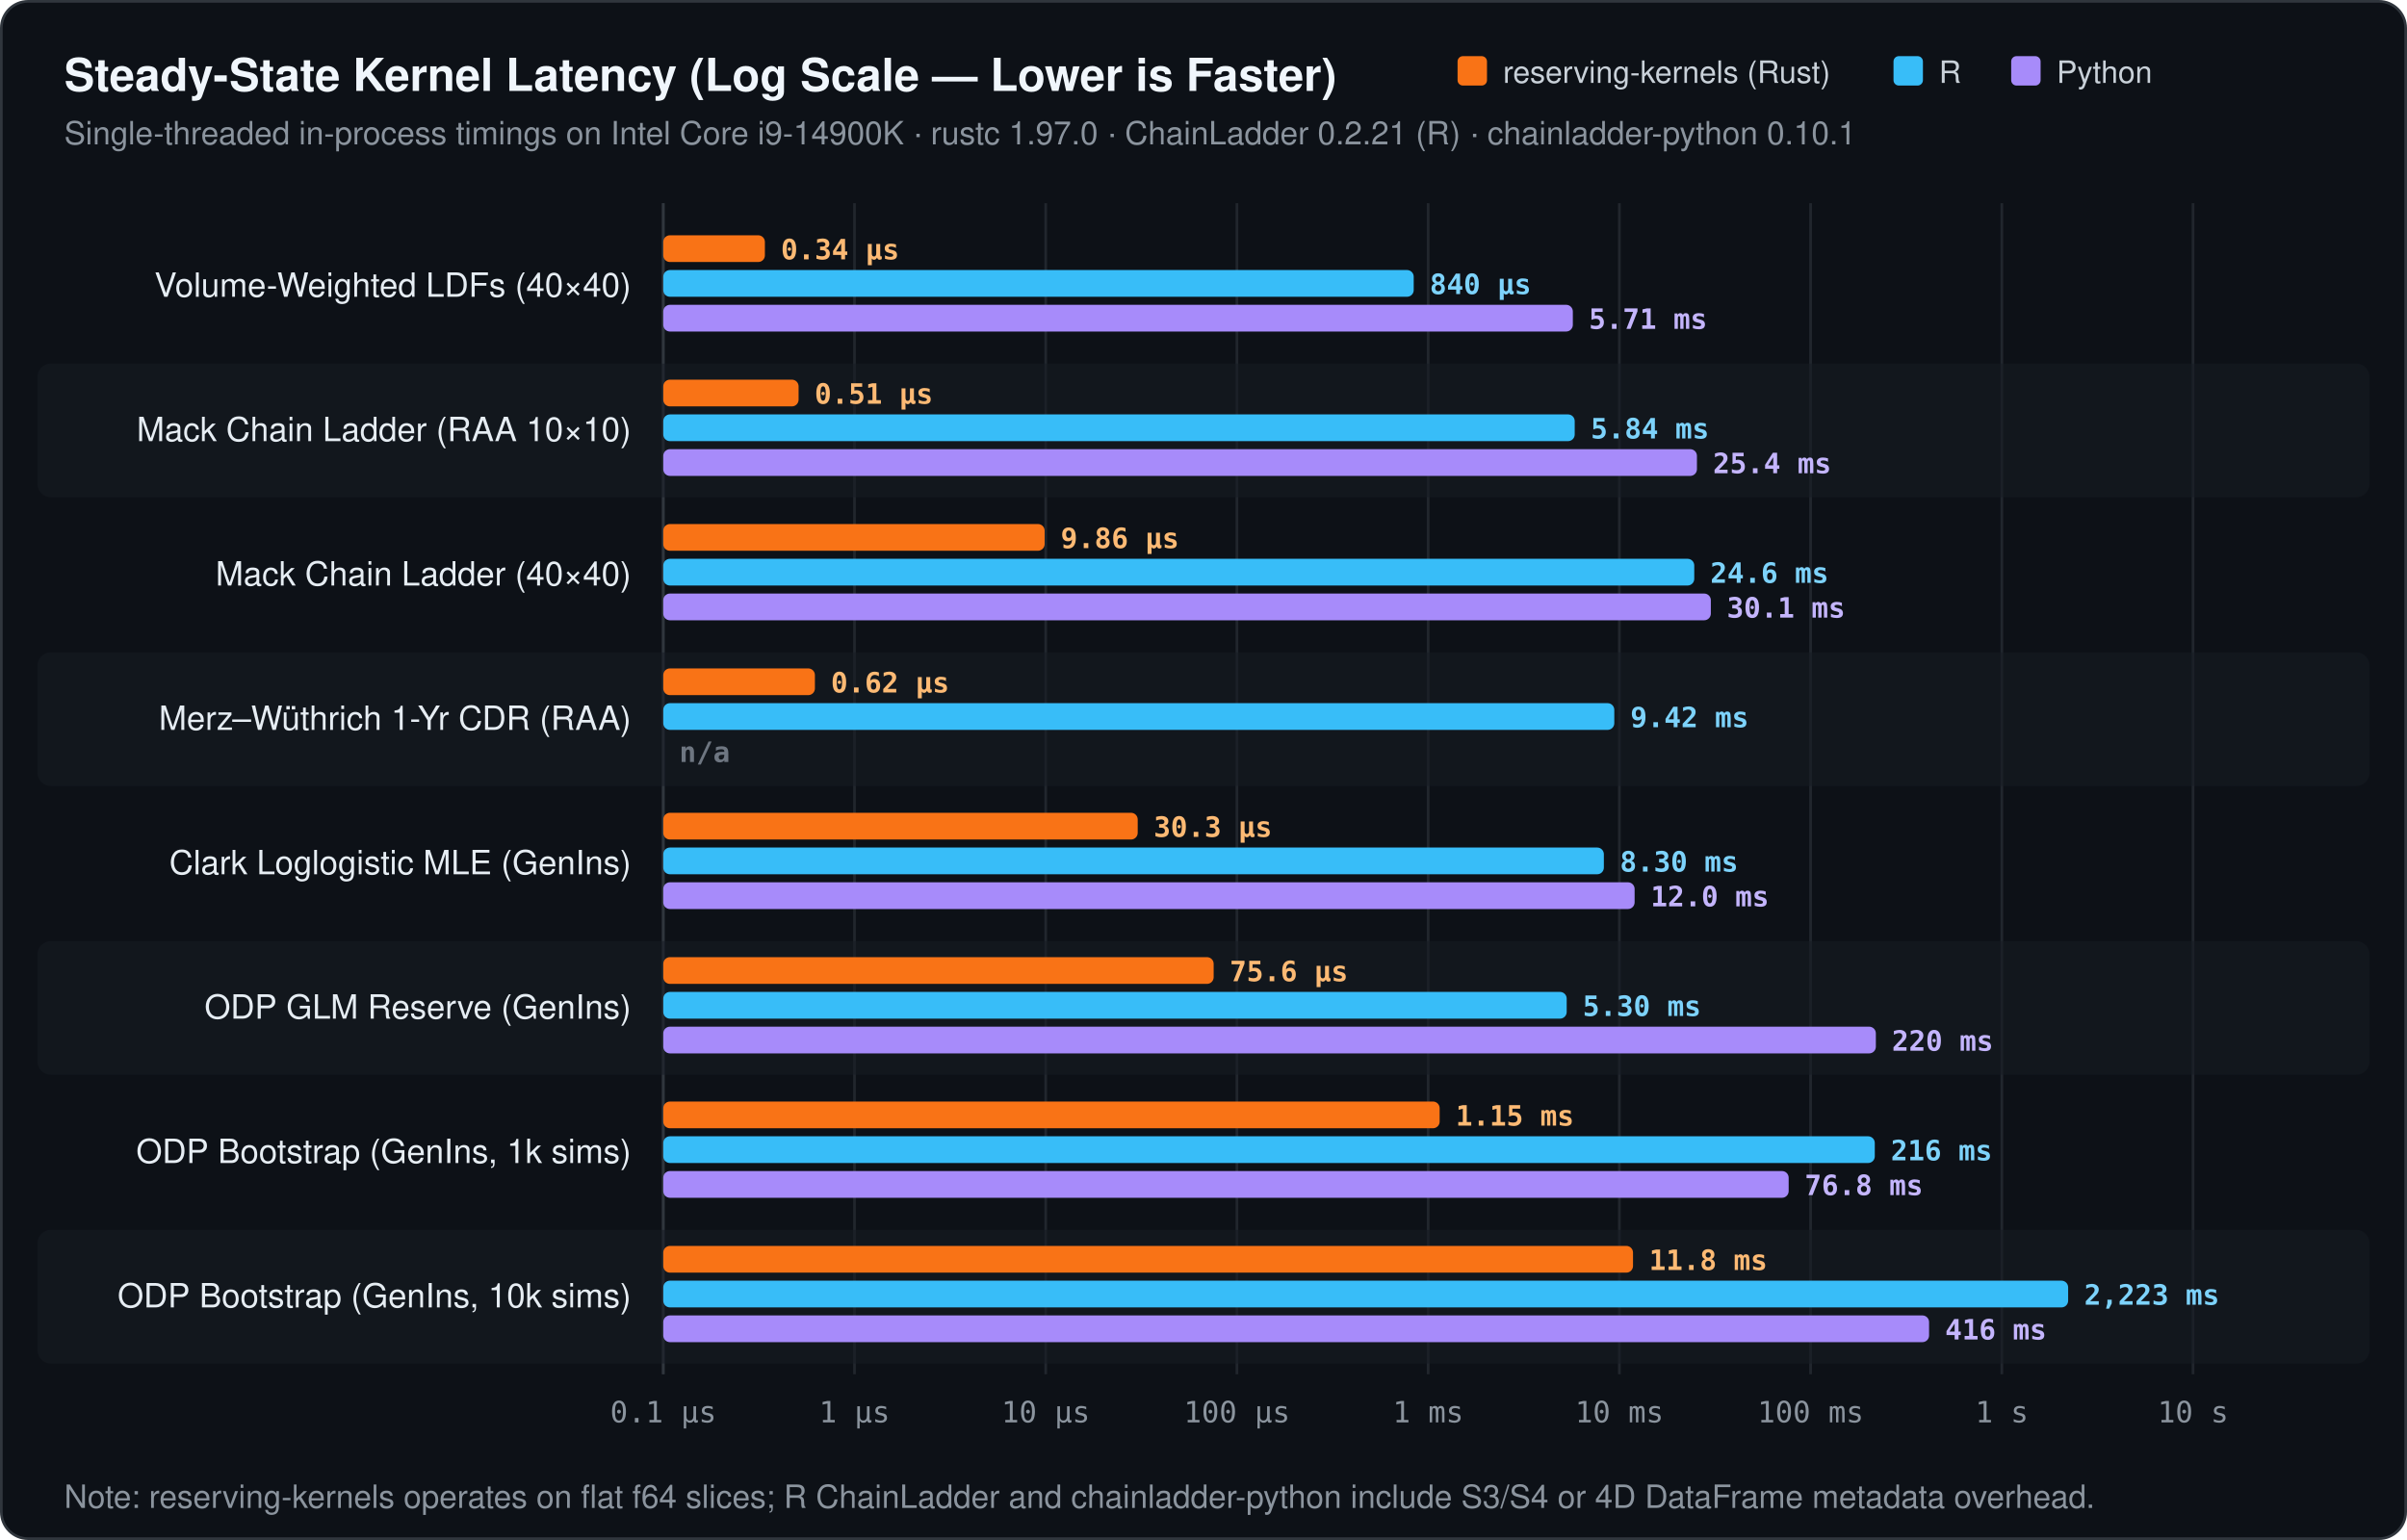
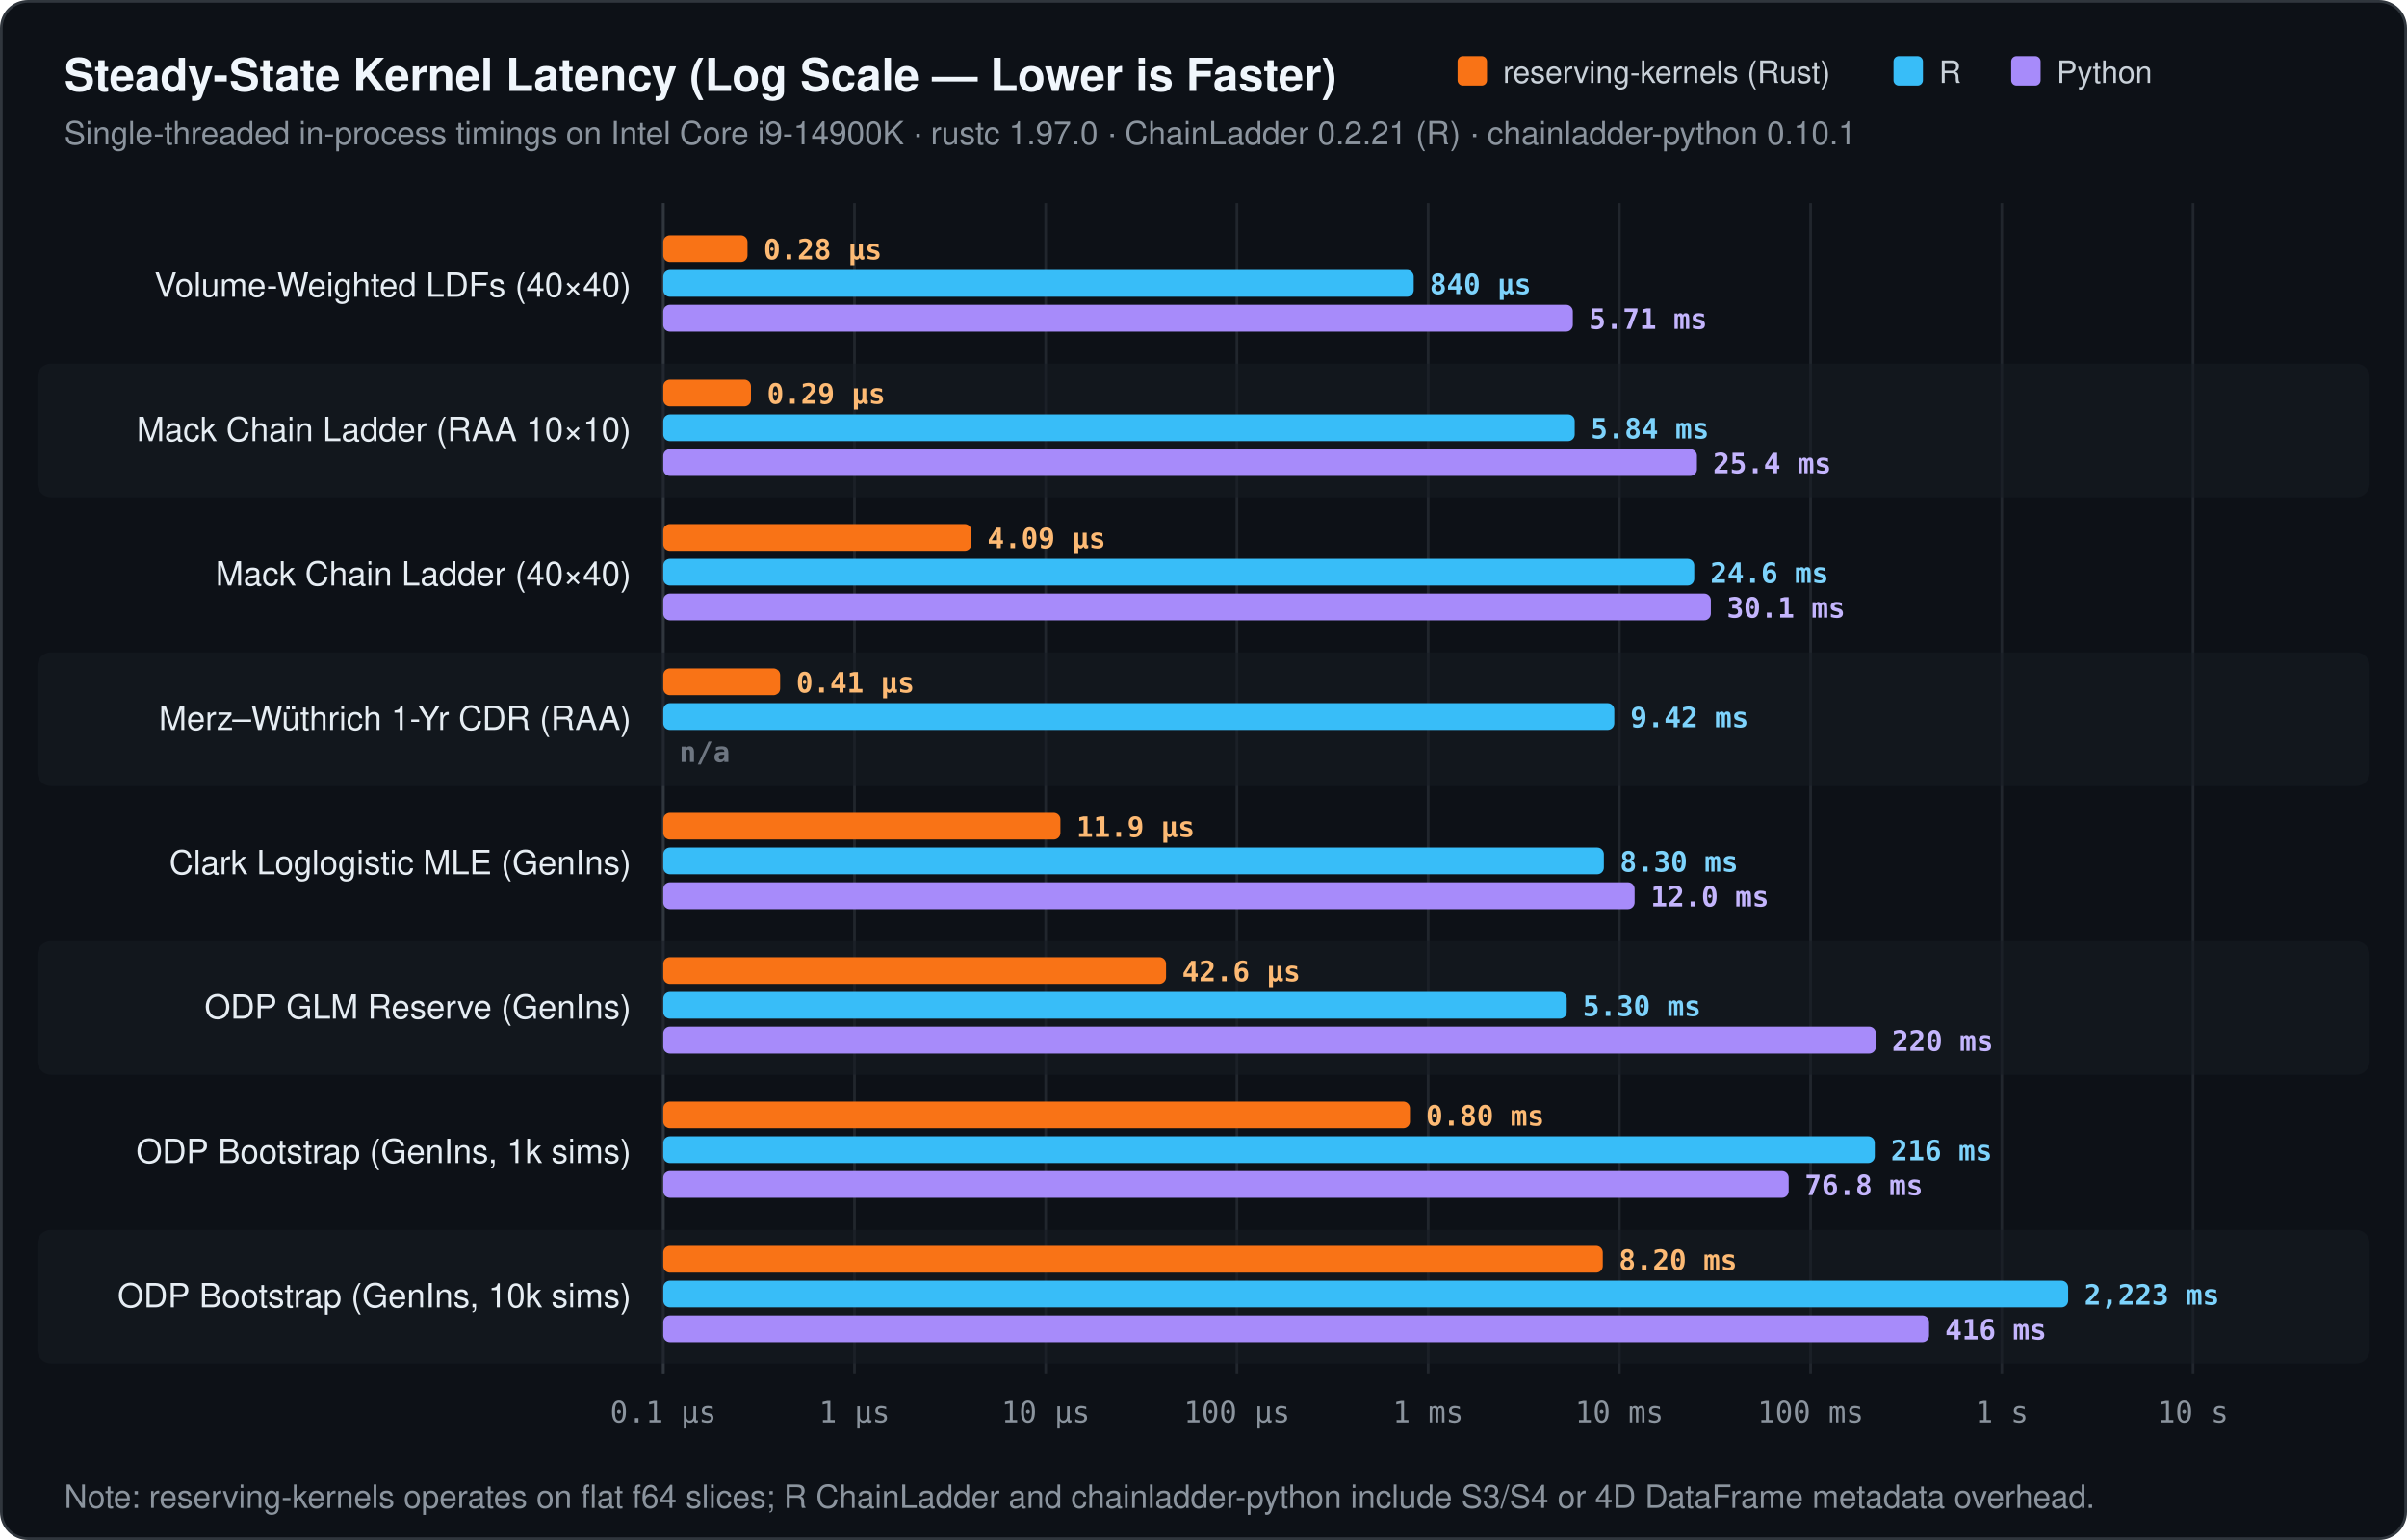
<svg xmlns="http://www.w3.org/2000/svg" viewBox="0 0 900 576" width="900" height="576" role="img" aria-label="reserving-kernels benchmark latency comparison">
  <defs>
    <style>
      .bg { fill: #0d1117; stroke: #30363d; stroke-width: 1; }
      .title { font: 600 17px -apple-system, BlinkMacSystemFont, "Segoe UI", Helvetica, Arial, sans-serif; fill: #f0f6fc; }
      .sub { font: 400 12px -apple-system, BlinkMacSystemFont, "Segoe UI", Helvetica, Arial, sans-serif; fill: #8b949e; }
      .label { font: 500 12.5px -apple-system, BlinkMacSystemFont, "Segoe UI", Helvetica, Arial, sans-serif; fill: #e6edf3; }
      .val { font: 600 10.5px ui-monospace, SFMono-Regular, Menlo, Consolas, monospace; }
      .tick { font: 400 11px ui-monospace, SFMono-Regular, Menlo, Consolas, monospace; fill: #8b949e; }
      .grid { stroke: #21262d; stroke-width: 1; }
      .axis { stroke: #30363d; stroke-width: 1; }
      .legend { font: 500 11.5px -apple-system, BlinkMacSystemFont, "Segoe UI", Helvetica, Arial, sans-serif; fill: #c9d1d9; }
    </style>
  </defs>
  <rect x="0.5" y="0.5" width="899" height="575" rx="10" class="bg" />
  <text x="24" y="34" class="title">Steady-State Kernel Latency (Log Scale — Lower is Faster)</text>
  <text x="24" y="54" class="sub">Single-threaded in-process timings on Intel Core i9-14900K · rustc 1.97.0 · ChainLadder 0.2.21 (R) · chainladder-python 0.10.1</text>
  <rect x="545" y="21" width="11" height="11" rx="2" fill="#f97316" />
  <text x="562" y="31" class="legend">reserving-kernels (Rust)</text>
  <rect x="708" y="21" width="11" height="11" rx="2" fill="#38bdf8" />
  <text x="725" y="31" class="legend">R</text>
  <rect x="752" y="21" width="11" height="11" rx="2" fill="#a78bfa" />
  <text x="769" y="31" class="legend">Python</text>
  <line x1="248.0" y1="76" x2="248.0" y2="514" class="grid" />
  <text x="248.0" y="532" text-anchor="middle" class="tick">0.1 µs</text>
  <line x1="319.5" y1="76" x2="319.5" y2="514" class="grid" />
  <text x="319.5" y="532" text-anchor="middle" class="tick">1 µs</text>
  <line x1="391.0" y1="76" x2="391.0" y2="514" class="grid" />
  <text x="391.0" y="532" text-anchor="middle" class="tick">10 µs</text>
  <line x1="462.5" y1="76" x2="462.5" y2="514" class="grid" />
  <text x="462.5" y="532" text-anchor="middle" class="tick">100 µs</text>
  <line x1="534.0" y1="76" x2="534.0" y2="514" class="grid" />
  <text x="534.0" y="532" text-anchor="middle" class="tick">1 ms</text>
  <line x1="605.5" y1="76" x2="605.5" y2="514" class="grid" />
  <text x="605.5" y="532" text-anchor="middle" class="tick">10 ms</text>
  <line x1="677.0" y1="76" x2="677.0" y2="514" class="grid" />
  <text x="677.0" y="532" text-anchor="middle" class="tick">100 ms</text>
  <line x1="748.5" y1="76" x2="748.5" y2="514" class="grid" />
  <text x="748.5" y="532" text-anchor="middle" class="tick">1 s</text>
  <line x1="820.0" y1="76" x2="820.0" y2="514" class="grid" />
  <text x="820.0" y="532" text-anchor="middle" class="tick">10 s</text>
  <line x1="248" y1="76" x2="248" y2="514" class="axis" />
  <text x="236" y="111" text-anchor="end" class="label">Volume-Weighted LDFs (40×40)</text>
-   <rect x="248" y="88" width="38.0" height="10" rx="2.5" fill="#f97316" />
-   <text x="292.0" y="97" class="val" fill="#fdba74">0.34 µs</text>
+   <rect x="248" y="88" width="31.5" height="10" rx="2.5" fill="#f97316" />
+   <text x="285.5" y="97" class="val" fill="#fdba74">0.28 µs</text>
  <rect x="248" y="101" width="280.6" height="10" rx="2.5" fill="#38bdf8" />
  <text x="534.6" y="110" class="val" fill="#7dd3fc">840 µs</text>
  <rect x="248" y="114" width="340.1" height="10" rx="2.5" fill="#a78bfa" />
  <text x="594.1" y="123" class="val" fill="#c4b5fd">5.71 ms</text>
  <rect x="14" y="136" width="872" height="50" rx="5" fill="#161b22" opacity="0.55" />
  <text x="236" y="165" text-anchor="end" class="label">Mack Chain Ladder (RAA 10×10)</text>
-   <rect x="248" y="142" width="50.6" height="10" rx="2.5" fill="#f97316" />
-   <text x="304.6" y="151" class="val" fill="#fdba74">0.51 µs</text>
+   <rect x="248" y="142" width="32.8" height="10" rx="2.5" fill="#f97316" />
+   <text x="286.8" y="151" class="val" fill="#fdba74">0.29 µs</text>
  <rect x="248" y="155" width="340.8" height="10" rx="2.5" fill="#38bdf8" />
  <text x="594.8" y="164" class="val" fill="#7dd3fc">5.84 ms</text>
  <rect x="248" y="168" width="386.5" height="10" rx="2.5" fill="#a78bfa" />
  <text x="640.5" y="177" class="val" fill="#c4b5fd">25.4 ms</text>
  <text x="236" y="219" text-anchor="end" class="label">Mack Chain Ladder (40×40)</text>
-   <rect x="248" y="196" width="142.6" height="10" rx="2.5" fill="#f97316" />
-   <text x="396.6" y="205" class="val" fill="#fdba74">9.86 µs</text>
+   <rect x="248" y="196" width="115.2" height="10" rx="2.5" fill="#f97316" />
+   <text x="369.2" y="205" class="val" fill="#fdba74">4.09 µs</text>
  <rect x="248" y="209" width="385.5" height="10" rx="2.5" fill="#38bdf8" />
  <text x="639.5" y="218" class="val" fill="#7dd3fc">24.6 ms</text>
  <rect x="248" y="222" width="391.7" height="10" rx="2.5" fill="#a78bfa" />
  <text x="645.7" y="231" class="val" fill="#c4b5fd">30.1 ms</text>
  <rect x="14" y="244" width="872" height="50" rx="5" fill="#161b22" opacity="0.55" />
  <text x="236" y="273" text-anchor="end" class="label">Merz–Wüthrich 1-Yr CDR (RAA)</text>
-   <rect x="248" y="250" width="56.7" height="10" rx="2.5" fill="#f97316" />
-   <text x="310.7" y="259" class="val" fill="#fdba74">0.62 µs</text>
+   <rect x="248" y="250" width="43.7" height="10" rx="2.5" fill="#f97316" />
+   <text x="297.7" y="259" class="val" fill="#fdba74">0.41 µs</text>
  <rect x="248" y="263" width="355.6" height="10" rx="2.5" fill="#38bdf8" />
  <text x="609.6" y="272" class="val" fill="#7dd3fc">9.42 ms</text>
  <text x="254" y="285" class="val" fill="#6e7681">n/a</text>
  <text x="236" y="327" text-anchor="end" class="label">Clark Loglogistic MLE (GenIns)</text>
-   <rect x="248" y="304" width="177.4" height="10" rx="2.5" fill="#f97316" />
-   <text x="431.4" y="313" class="val" fill="#fdba74">30.3 µs</text>
+   <rect x="248" y="304" width="148.5" height="10" rx="2.5" fill="#f97316" />
+   <text x="402.5" y="313" class="val" fill="#fdba74">11.9 µs</text>
  <rect x="248" y="317" width="351.7" height="10" rx="2.5" fill="#38bdf8" />
  <text x="605.7" y="326" class="val" fill="#7dd3fc">8.30 ms</text>
  <rect x="248" y="330" width="363.2" height="10" rx="2.5" fill="#a78bfa" />
  <text x="617.2" y="339" class="val" fill="#c4b5fd">12.0 ms</text>
  <rect x="14" y="352" width="872" height="50" rx="5" fill="#161b22" opacity="0.55" />
  <text x="236" y="381" text-anchor="end" class="label">ODP GLM Reserve (GenIns)</text>
-   <rect x="248" y="358" width="205.8" height="10" rx="2.5" fill="#f97316" />
-   <text x="459.8" y="367" class="val" fill="#fdba74">75.6 µs</text>
+   <rect x="248" y="358" width="188.0" height="10" rx="2.5" fill="#f97316" />
+   <text x="442.0" y="367" class="val" fill="#fdba74">42.6 µs</text>
  <rect x="248" y="371" width="337.8" height="10" rx="2.5" fill="#38bdf8" />
  <text x="591.8" y="380" class="val" fill="#7dd3fc">5.30 ms</text>
  <rect x="248" y="384" width="453.4" height="10" rx="2.5" fill="#a78bfa" />
  <text x="707.4" y="393" class="val" fill="#c4b5fd">220 ms</text>
  <text x="236" y="435" text-anchor="end" class="label">ODP Bootstrap (GenIns, 1k sims)</text>
-   <rect x="248" y="412" width="290.3" height="10" rx="2.5" fill="#f97316" />
-   <text x="544.3" y="421" class="val" fill="#fdba74">1.15 ms</text>
+   <rect x="248" y="412" width="279.2" height="10" rx="2.5" fill="#f97316" />
+   <text x="533.2" y="421" class="val" fill="#fdba74">0.80 ms</text>
  <rect x="248" y="425" width="453.0" height="10" rx="2.5" fill="#38bdf8" />
  <text x="707.0" y="434" class="val" fill="#7dd3fc">216 ms</text>
  <rect x="248" y="438" width="420.8" height="10" rx="2.5" fill="#a78bfa" />
  <text x="674.8" y="447" class="val" fill="#c4b5fd">76.8 ms</text>
  <rect x="14" y="460" width="872" height="50" rx="5" fill="#161b22" opacity="0.55" />
  <text x="236" y="489" text-anchor="end" class="label">ODP Bootstrap (GenIns, 10k sims)</text>
-   <rect x="248" y="466" width="362.6" height="10" rx="2.5" fill="#f97316" />
-   <text x="616.6" y="475" class="val" fill="#fdba74">11.8 ms</text>
+   <rect x="248" y="466" width="351.3" height="10" rx="2.5" fill="#f97316" />
+   <text x="605.3" y="475" class="val" fill="#fdba74">8.20 ms</text>
  <rect x="248" y="479" width="525.3" height="10" rx="2.5" fill="#38bdf8" />
  <text x="779.3" y="488" class="val" fill="#7dd3fc">2,223 ms</text>
  <rect x="248" y="492" width="473.3" height="10" rx="2.5" fill="#a78bfa" />
  <text x="727.3" y="501" class="val" fill="#c4b5fd">416 ms</text>
  <text x="24" y="564" class="sub">Note: reserving-kernels operates on flat f64 slices; R ChainLadder and chainladder-python include S3/S4 or 4D DataFrame metadata overhead.</text>
</svg>
